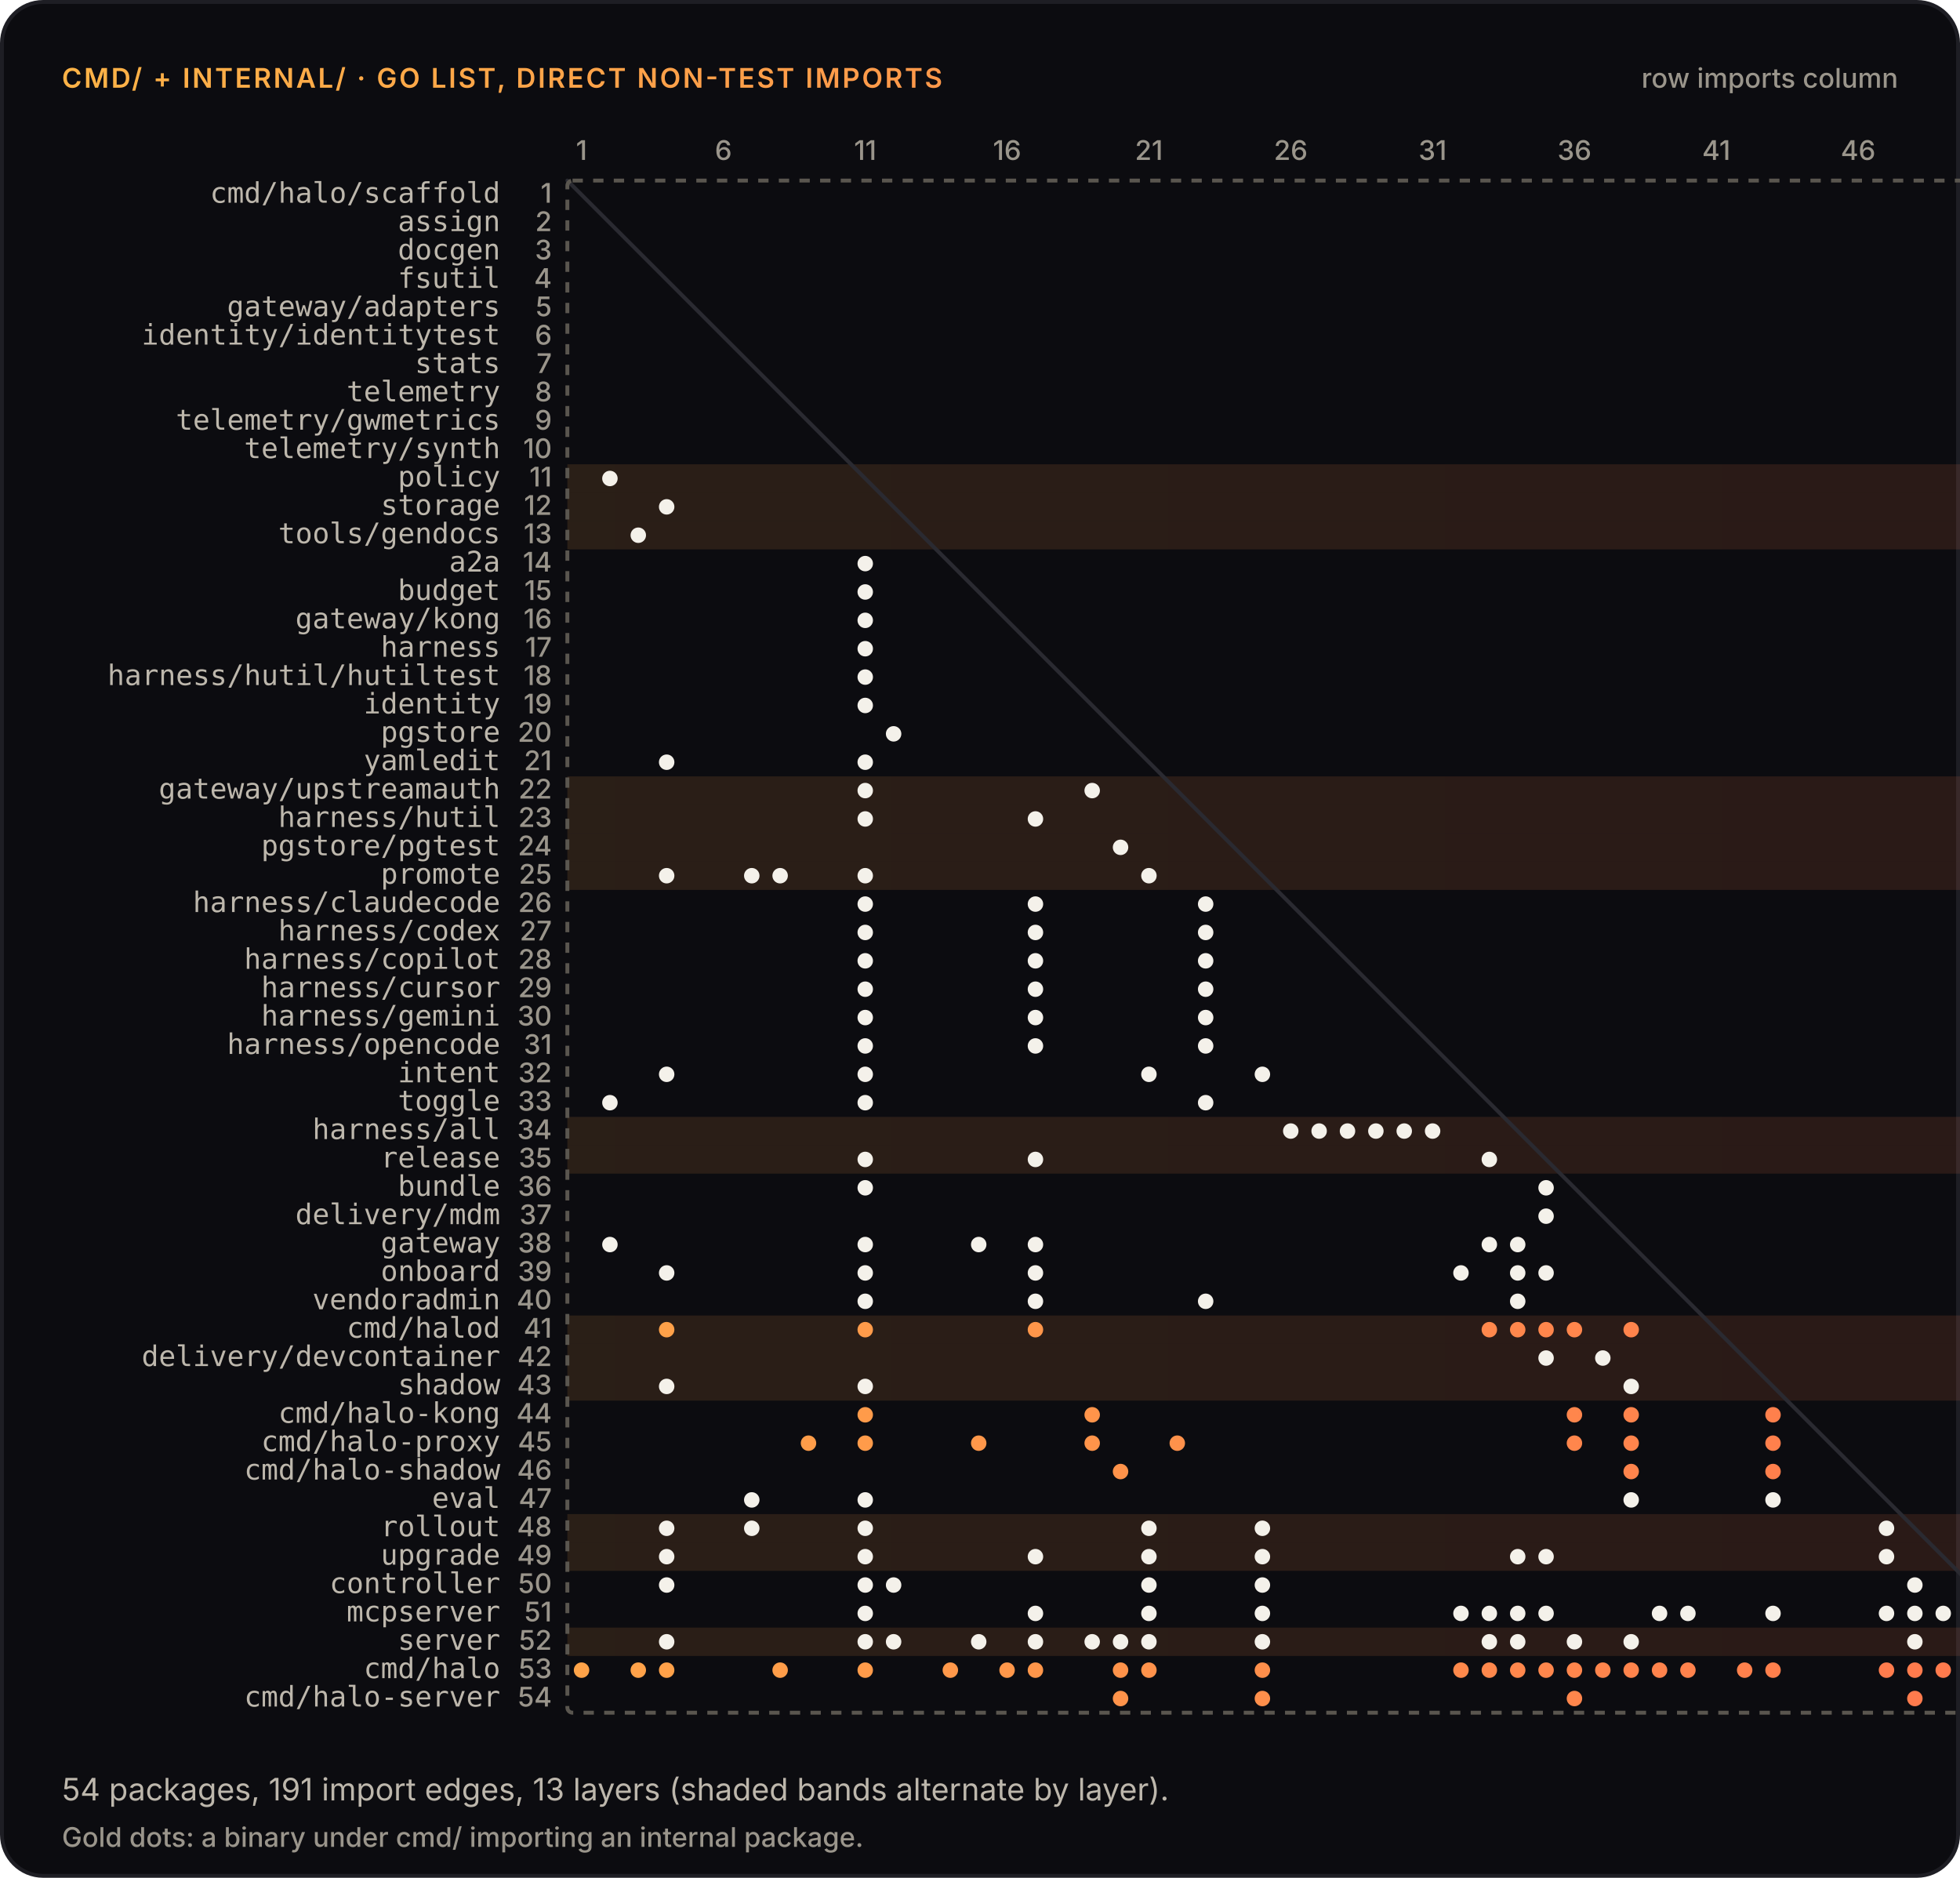
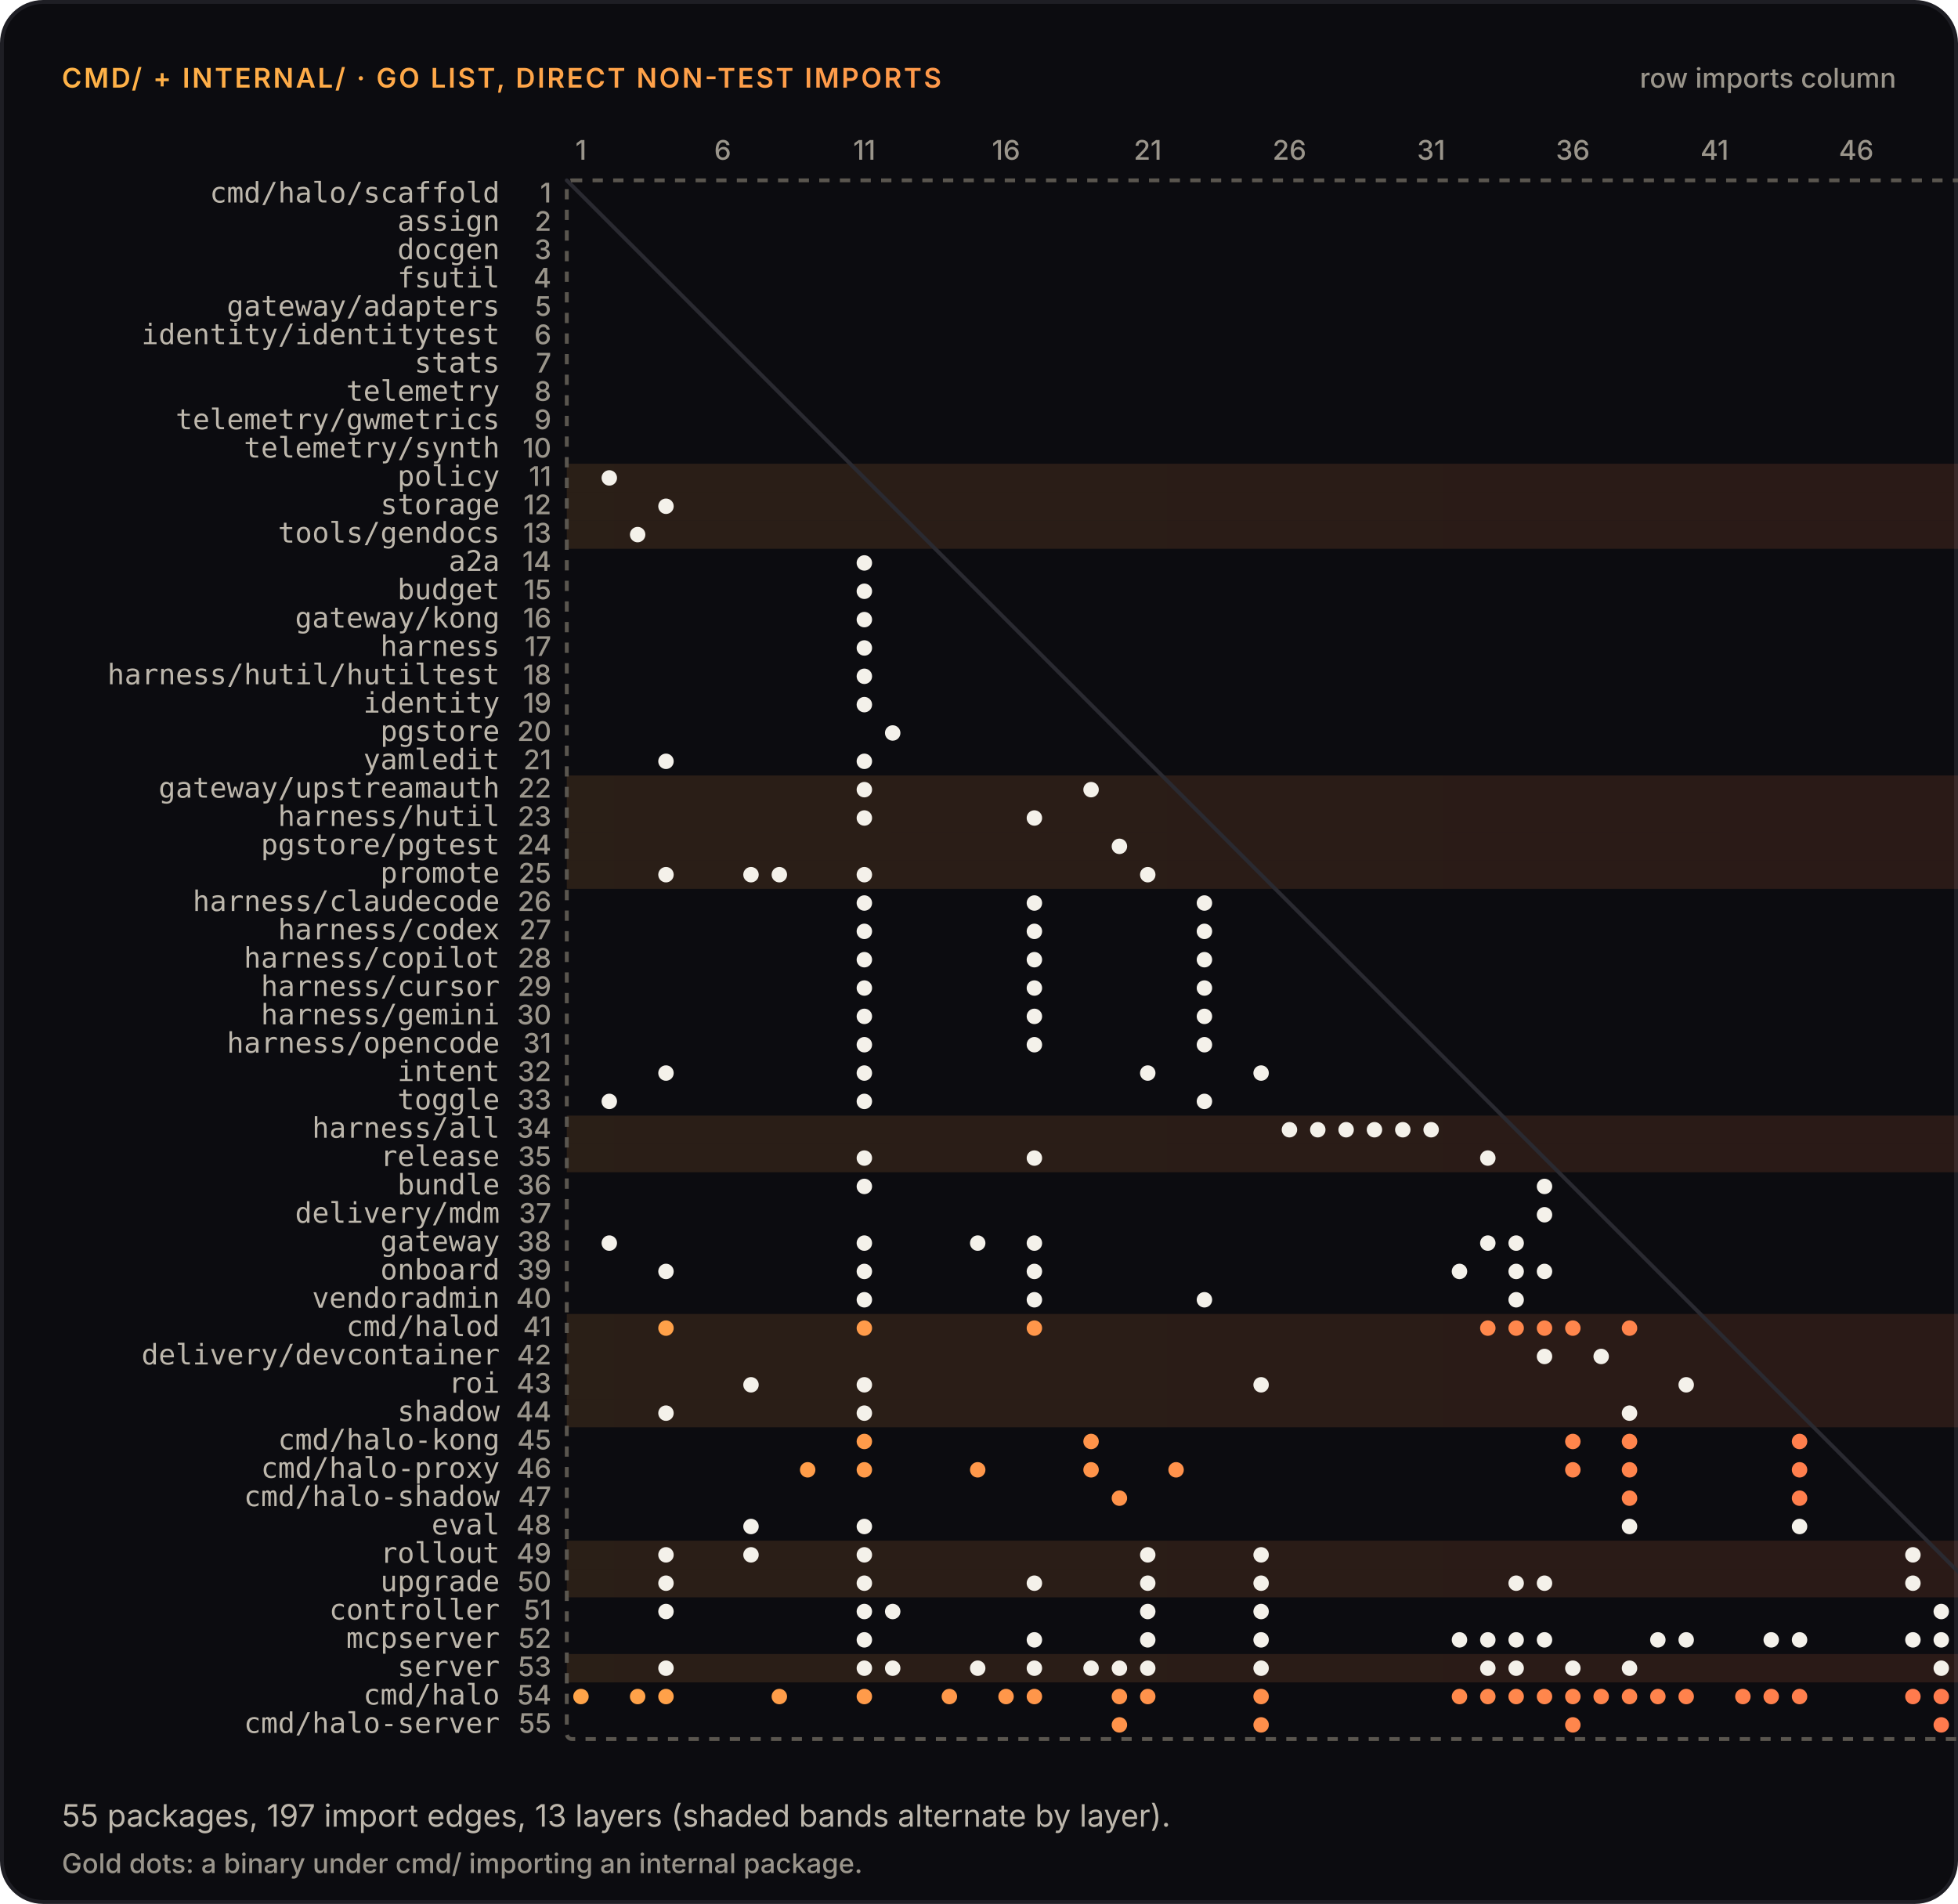
- <svg xmlns="http://www.w3.org/2000/svg" viewBox="0 0 760 728" width="760" height="728" role="img" aria-labelledby="t d" font-family="ui-sans-serif,-apple-system,Inter,'Segoe UI',sans-serif">
+ <svg xmlns="http://www.w3.org/2000/svg" viewBox="0 0 760 739" width="760" height="739" role="img" aria-labelledby="t d" font-family="ui-sans-serif,-apple-system,Inter,'Segoe UI',sans-serif">
  <style>
.cv{fill:#0c0c10;stroke:#1e1e24;stroke-width:1.5}
.card{fill:#121217;stroke:#2a2a31;stroke-width:1.5}
.soft{fill:url(#gs)}
.ring{fill:none;stroke:url(#ga);stroke-width:1.5}
.dcard{fill:#2a1414;stroke:#ff7a7a;stroke-width:1.5}
.ghost{fill:none;stroke:#5a564f;stroke-width:1.5;stroke-dasharray:4 4}
.zone{fill:#0f0f14;stroke:#24242b;stroke-width:1.5}
.chip{fill:#1a1a20;stroke:#2a2a31;stroke-width:1}
text{font-family:ui-sans-serif,-apple-system,Inter,'Segoe UI',sans-serif}
.t{font-size:13.5px;font-weight:600;fill:#f4f1ea}
.tm{font:600 12.5px ui-monospace,'SF Mono','JetBrains Mono',Menlo,Consolas,monospace;fill:#f4f1ea}
.td{fill:#ff7a7a}
.s{font-size:12px;fill:#bdb7ac}
.m{font:11px ui-monospace,'SF Mono','JetBrains Mono',Menlo,Consolas,monospace;fill:#bdb7ac}
.xs{font-size:10.5px;font-weight:500;fill:#9a958b}
.xm{font-family:ui-monospace,'SF Mono','JetBrains Mono',Menlo,Consolas,monospace;font-weight:400}
.xa{fill:url(#ga);font-weight:600}
.xd{fill:#ff7a7a;font-weight:600}
.xw{fill:#16130f;font-weight:600}
.k{font-size:10.5px;font-weight:600;letter-spacing:.08em;fill:#9a958b}
.ka{fill:url(#ga)}
.h1{font-size:42px;font-weight:700;letter-spacing:-.02em;fill:#f4f1ea}
.ln,.la,.ld,.lm{fill:none;stroke-width:1.5;stroke-linecap:round;stroke-linejoin:round}
.ln{stroke:#5a564f}.la{stroke:url(#ga)}.ld{stroke:#ff7a7a}.lm{stroke:#2a2a31}
.lane{stroke:#2a2a31;stroke-width:1.5;stroke-dasharray:3 4}
.dash{stroke-dasharray:5 5}
.dl{fill:#5a564f}.da{fill:url(#ga)}.dd{fill:#ff7a7a}
.pl{fill:#0c0c10}.pa{fill:#0c0c10;stroke:url(#ga);stroke-width:1}
.pd{fill:#2a1414;stroke:#ff7a7a;stroke-width:1}.ps{fill:url(#ga)}
.fa{fill:url(#ga)}.fs{fill:url(#gs)}.fm{fill:#1a1a20}.fd{fill:#ff7a7a}.ft{fill:#f4f1ea}
.bdg{fill:url(#ga)}.bn{font-size:9.5px;font-weight:700;fill:#16130f}
.ic{fill:none;stroke:url(#ga);stroke-width:1.75;stroke-linecap:round;stroke-linejoin:round}
.pkt{fill:url(#ga)}
.grow{transform-box:fill-box;transform-origin:left;animation:grow 4.8s cubic-bezier(.6,0,.2,1) infinite}
@keyframes grow{0%{transform:scaleX(.08)}25%{transform:scaleX(.3)}50%{transform:scaleX(.55)}75%,100%{transform:scaleX(1)}}
.flow{stroke-dasharray:4 6;animation:flow 1.1s linear infinite}
@keyframes flow{to{stroke-dashoffset:-20}}
.blink{animation:blink 3.2s ease-in-out infinite}
@keyframes blink{0%,100%{opacity:.18}35%,65%{opacity:1}}
.pulse{transform-box:fill-box;transform-origin:center;animation:pulse 2.8s ease-out infinite}
@keyframes pulse{0%{opacity:.55;transform:scale(.6)}100%{opacity:0;transform:scale(1.5)}}
@media (prefers-reduced-motion:reduce){.flow,.blink,.pulse,.grow{animation:none}.blink{opacity:1}.pulse,.pkt{display:none}}
</style>
  <defs>
    <linearGradient id="ga" gradientUnits="userSpaceOnUse" x1="0" y1="0" x2="760" y2="0">
      <stop offset="0" stop-color="#ffb547" />
      <stop offset="1" stop-color="#ff7a4d" />
    </linearGradient>
    <linearGradient id="gs" gradientUnits="userSpaceOnUse" x1="0" y1="0" x2="760" y2="0">
      <stop offset="0" stop-color="#ffb547" stop-opacity="0.12" />
      <stop offset="1" stop-color="#ff7a4d" stop-opacity="0.12" />
    </linearGradient>
    <filter id="sh" x="-10%" y="-10%" width="120%" height="140%">
      <feDropShadow dx="0" dy="1" stdDeviation="1.6" flood-color="#000000" flood-opacity="0.5" />
    </filter>
  </defs>
-   <rect class="cv" x=".75" y=".75" width="758.5" height="726.5" rx="16" />
+   <rect class="cv" x=".75" y=".75" width="758.5" height="737.5" rx="16" />
  <text class="k ka" x="24" y="34">CMD/ + INTERNAL/ · GO LIST, DIRECT NON-TEST IMPORTS</text>
  <text class="xs" x="736" y="34" text-anchor="end">row imports column</text>
  <text class="m" x="194" y="78.6" text-anchor="end">cmd/halo/scaffold</text>
  <text class="xs" x="214" y="78.6" text-anchor="end">1</text>
  <text class="m" x="194" y="89.6" text-anchor="end">assign</text>
  <text class="xs" x="214" y="89.6" text-anchor="end">2</text>
  <text class="m" x="194" y="100.6" text-anchor="end">docgen</text>
  <text class="xs" x="214" y="100.6" text-anchor="end">3</text>
  <text class="m" x="194" y="111.6" text-anchor="end">fsutil</text>
  <text class="xs" x="214" y="111.6" text-anchor="end">4</text>
  <text class="m" x="194" y="122.6" text-anchor="end">gateway/adapters</text>
  <text class="xs" x="214" y="122.6" text-anchor="end">5</text>
  <text class="m" x="194" y="133.6" text-anchor="end">identity/identitytest</text>
  <text class="xs" x="214" y="133.6" text-anchor="end">6</text>
  <text class="m" x="194" y="144.6" text-anchor="end">stats</text>
  <text class="xs" x="214" y="144.6" text-anchor="end">7</text>
  <text class="m" x="194" y="155.6" text-anchor="end">telemetry</text>
  <text class="xs" x="214" y="155.6" text-anchor="end">8</text>
  <text class="m" x="194" y="166.6" text-anchor="end">telemetry/gwmetrics</text>
  <text class="xs" x="214" y="166.6" text-anchor="end">9</text>
  <text class="m" x="194" y="177.6" text-anchor="end">telemetry/synth</text>
  <text class="xs" x="214" y="177.6" text-anchor="end">10</text>
-   <rect class="fs" x="220" y="180" width="594" height="11" />
+   <rect class="fs" x="220" y="180" width="605" height="11" />
  <text class="m" x="194" y="188.6" text-anchor="end">policy</text>
  <text class="xs" x="214" y="188.6" text-anchor="end">11</text>
-   <rect class="fs" x="220" y="191" width="594" height="11" />
+   <rect class="fs" x="220" y="191" width="605" height="11" />
  <text class="m" x="194" y="199.6" text-anchor="end">storage</text>
  <text class="xs" x="214" y="199.6" text-anchor="end">12</text>
-   <rect class="fs" x="220" y="202" width="594" height="11" />
+   <rect class="fs" x="220" y="202" width="605" height="11" />
  <text class="m" x="194" y="210.6" text-anchor="end">tools/gendocs</text>
  <text class="xs" x="214" y="210.6" text-anchor="end">13</text>
  <text class="m" x="194" y="221.6" text-anchor="end">a2a</text>
  <text class="xs" x="214" y="221.6" text-anchor="end">14</text>
  <text class="m" x="194" y="232.6" text-anchor="end">budget</text>
  <text class="xs" x="214" y="232.6" text-anchor="end">15</text>
  <text class="m" x="194" y="243.6" text-anchor="end">gateway/kong</text>
  <text class="xs" x="214" y="243.6" text-anchor="end">16</text>
  <text class="m" x="194" y="254.6" text-anchor="end">harness</text>
  <text class="xs" x="214" y="254.6" text-anchor="end">17</text>
  <text class="m" x="194" y="265.6" text-anchor="end">harness/hutil/hutiltest</text>
  <text class="xs" x="214" y="265.6" text-anchor="end">18</text>
  <text class="m" x="194" y="276.6" text-anchor="end">identity</text>
  <text class="xs" x="214" y="276.6" text-anchor="end">19</text>
  <text class="m" x="194" y="287.6" text-anchor="end">pgstore</text>
  <text class="xs" x="214" y="287.6" text-anchor="end">20</text>
  <text class="m" x="194" y="298.6" text-anchor="end">yamledit</text>
  <text class="xs" x="214" y="298.6" text-anchor="end">21</text>
-   <rect class="fs" x="220" y="301" width="594" height="11" />
+   <rect class="fs" x="220" y="301" width="605" height="11" />
  <text class="m" x="194" y="309.6" text-anchor="end">gateway/upstreamauth</text>
  <text class="xs" x="214" y="309.6" text-anchor="end">22</text>
-   <rect class="fs" x="220" y="312" width="594" height="11" />
+   <rect class="fs" x="220" y="312" width="605" height="11" />
  <text class="m" x="194" y="320.6" text-anchor="end">harness/hutil</text>
  <text class="xs" x="214" y="320.6" text-anchor="end">23</text>
-   <rect class="fs" x="220" y="323" width="594" height="11" />
+   <rect class="fs" x="220" y="323" width="605" height="11" />
  <text class="m" x="194" y="331.6" text-anchor="end">pgstore/pgtest</text>
  <text class="xs" x="214" y="331.6" text-anchor="end">24</text>
-   <rect class="fs" x="220" y="334" width="594" height="11" />
+   <rect class="fs" x="220" y="334" width="605" height="11" />
  <text class="m" x="194" y="342.6" text-anchor="end">promote</text>
  <text class="xs" x="214" y="342.6" text-anchor="end">25</text>
  <text class="m" x="194" y="353.6" text-anchor="end">harness/claudecode</text>
  <text class="xs" x="214" y="353.6" text-anchor="end">26</text>
  <text class="m" x="194" y="364.6" text-anchor="end">harness/codex</text>
  <text class="xs" x="214" y="364.6" text-anchor="end">27</text>
  <text class="m" x="194" y="375.6" text-anchor="end">harness/copilot</text>
  <text class="xs" x="214" y="375.6" text-anchor="end">28</text>
  <text class="m" x="194" y="386.6" text-anchor="end">harness/cursor</text>
  <text class="xs" x="214" y="386.6" text-anchor="end">29</text>
  <text class="m" x="194" y="397.6" text-anchor="end">harness/gemini</text>
  <text class="xs" x="214" y="397.6" text-anchor="end">30</text>
  <text class="m" x="194" y="408.6" text-anchor="end">harness/opencode</text>
  <text class="xs" x="214" y="408.6" text-anchor="end">31</text>
  <text class="m" x="194" y="419.6" text-anchor="end">intent</text>
  <text class="xs" x="214" y="419.6" text-anchor="end">32</text>
  <text class="m" x="194" y="430.6" text-anchor="end">toggle</text>
  <text class="xs" x="214" y="430.6" text-anchor="end">33</text>
-   <rect class="fs" x="220" y="433" width="594" height="11" />
+   <rect class="fs" x="220" y="433" width="605" height="11" />
  <text class="m" x="194" y="441.6" text-anchor="end">harness/all</text>
  <text class="xs" x="214" y="441.6" text-anchor="end">34</text>
-   <rect class="fs" x="220" y="444" width="594" height="11" />
+   <rect class="fs" x="220" y="444" width="605" height="11" />
  <text class="m" x="194" y="452.6" text-anchor="end">release</text>
  <text class="xs" x="214" y="452.6" text-anchor="end">35</text>
  <text class="m" x="194" y="463.6" text-anchor="end">bundle</text>
  <text class="xs" x="214" y="463.6" text-anchor="end">36</text>
  <text class="m" x="194" y="474.6" text-anchor="end">delivery/mdm</text>
  <text class="xs" x="214" y="474.6" text-anchor="end">37</text>
  <text class="m" x="194" y="485.6" text-anchor="end">gateway</text>
  <text class="xs" x="214" y="485.6" text-anchor="end">38</text>
  <text class="m" x="194" y="496.6" text-anchor="end">onboard</text>
  <text class="xs" x="214" y="496.6" text-anchor="end">39</text>
  <text class="m" x="194" y="507.6" text-anchor="end">vendoradmin</text>
  <text class="xs" x="214" y="507.6" text-anchor="end">40</text>
-   <rect class="fs" x="220" y="510" width="594" height="11" />
+   <rect class="fs" x="220" y="510" width="605" height="11" />
  <text class="m" x="194" y="518.6" text-anchor="end">cmd/halod</text>
  <text class="xs" x="214" y="518.6" text-anchor="end">41</text>
-   <rect class="fs" x="220" y="521" width="594" height="11" />
+   <rect class="fs" x="220" y="521" width="605" height="11" />
  <text class="m" x="194" y="529.6" text-anchor="end">delivery/devcontainer</text>
  <text class="xs" x="214" y="529.6" text-anchor="end">42</text>
-   <rect class="fs" x="220" y="532" width="594" height="11" />
-   <text class="m" x="194" y="540.6" text-anchor="end">shadow</text>
+   <rect class="fs" x="220" y="532" width="605" height="11" />
+   <text class="m" x="194" y="540.6" text-anchor="end">roi</text>
  <text class="xs" x="214" y="540.6" text-anchor="end">43</text>
-   <text class="m" x="194" y="551.6" text-anchor="end">cmd/halo-kong</text>
+   <rect class="fs" x="220" y="543" width="605" height="11" />
+   <text class="m" x="194" y="551.6" text-anchor="end">shadow</text>
  <text class="xs" x="214" y="551.6" text-anchor="end">44</text>
-   <text class="m" x="194" y="562.6" text-anchor="end">cmd/halo-proxy</text>
+   <text class="m" x="194" y="562.6" text-anchor="end">cmd/halo-kong</text>
  <text class="xs" x="214" y="562.6" text-anchor="end">45</text>
-   <text class="m" x="194" y="573.6" text-anchor="end">cmd/halo-shadow</text>
+   <text class="m" x="194" y="573.6" text-anchor="end">cmd/halo-proxy</text>
  <text class="xs" x="214" y="573.6" text-anchor="end">46</text>
-   <text class="m" x="194" y="584.6" text-anchor="end">eval</text>
+   <text class="m" x="194" y="584.6" text-anchor="end">cmd/halo-shadow</text>
  <text class="xs" x="214" y="584.6" text-anchor="end">47</text>
-   <rect class="fs" x="220" y="587" width="594" height="11" />
-   <text class="m" x="194" y="595.6" text-anchor="end">rollout</text>
+   <text class="m" x="194" y="595.6" text-anchor="end">eval</text>
  <text class="xs" x="214" y="595.6" text-anchor="end">48</text>
-   <rect class="fs" x="220" y="598" width="594" height="11" />
-   <text class="m" x="194" y="606.6" text-anchor="end">upgrade</text>
+   <rect class="fs" x="220" y="598" width="605" height="11" />
+   <text class="m" x="194" y="606.6" text-anchor="end">rollout</text>
  <text class="xs" x="214" y="606.6" text-anchor="end">49</text>
-   <text class="m" x="194" y="617.6" text-anchor="end">controller</text>
+   <rect class="fs" x="220" y="609" width="605" height="11" />
+   <text class="m" x="194" y="617.6" text-anchor="end">upgrade</text>
  <text class="xs" x="214" y="617.6" text-anchor="end">50</text>
-   <text class="m" x="194" y="628.6" text-anchor="end">mcpserver</text>
+   <text class="m" x="194" y="628.6" text-anchor="end">controller</text>
  <text class="xs" x="214" y="628.6" text-anchor="end">51</text>
-   <rect class="fs" x="220" y="631" width="594" height="11" />
-   <text class="m" x="194" y="639.6" text-anchor="end">server</text>
+   <text class="m" x="194" y="639.6" text-anchor="end">mcpserver</text>
  <text class="xs" x="214" y="639.6" text-anchor="end">52</text>
-   <text class="m" x="194" y="650.6" text-anchor="end">cmd/halo</text>
+   <rect class="fs" x="220" y="642" width="605" height="11" />
+   <text class="m" x="194" y="650.6" text-anchor="end">server</text>
  <text class="xs" x="214" y="650.6" text-anchor="end">53</text>
-   <text class="m" x="194" y="661.6" text-anchor="end">cmd/halo-server</text>
+   <text class="m" x="194" y="661.6" text-anchor="end">cmd/halo</text>
  <text class="xs" x="214" y="661.6" text-anchor="end">54</text>
+   <text class="m" x="194" y="672.6" text-anchor="end">cmd/halo-server</text>
+   <text class="xs" x="214" y="672.6" text-anchor="end">55</text>
  <text class="xs" x="225.5" y="62" text-anchor="middle">1</text>
  <text class="xs" x="280.5" y="62" text-anchor="middle">6</text>
  <text class="xs" x="335.5" y="62" text-anchor="middle">11</text>
  <text class="xs" x="390.5" y="62" text-anchor="middle">16</text>
  <text class="xs" x="445.5" y="62" text-anchor="middle">21</text>
  <text class="xs" x="500.5" y="62" text-anchor="middle">26</text>
  <text class="xs" x="555.5" y="62" text-anchor="middle">31</text>
  <text class="xs" x="610.5" y="62" text-anchor="middle">36</text>
  <text class="xs" x="665.5" y="62" text-anchor="middle">41</text>
  <text class="xs" x="720.5" y="62" text-anchor="middle">46</text>
  <text class="xs" x="775.5" y="62" text-anchor="middle">51</text>
-   <path class="lm" d="M220 70L814 664" />
-   <rect class="ghost" x="220" y="70" width="594" height="594" rx="2" />
+   <path class="lm" d="M220 70L825 675" />
+   <rect class="ghost" x="220" y="70" width="605" height="605" rx="2" />
  <circle class="ft" cx="236.5" cy="185.5" r="3" />
  <circle class="ft" cx="258.5" cy="196.5" r="3" />
  <circle class="ft" cx="247.5" cy="207.5" r="3" />
  <circle class="ft" cx="335.5" cy="218.5" r="3" />
  <circle class="ft" cx="335.5" cy="229.5" r="3" />
  <circle class="ft" cx="335.5" cy="240.5" r="3" />
  <circle class="ft" cx="335.5" cy="251.5" r="3" />
  <circle class="ft" cx="335.5" cy="262.5" r="3" />
  <circle class="ft" cx="335.5" cy="273.5" r="3" />
  <circle class="ft" cx="346.5" cy="284.5" r="3" />
  <circle class="ft" cx="258.5" cy="295.5" r="3" />
  <circle class="ft" cx="335.5" cy="295.5" r="3" />
  <circle class="ft" cx="423.5" cy="306.5" r="3" />
  <circle class="ft" cx="335.5" cy="306.5" r="3" />
  <circle class="ft" cx="401.5" cy="317.5" r="3" />
  <circle class="ft" cx="335.5" cy="317.5" r="3" />
  <circle class="ft" cx="434.5" cy="328.5" r="3" />
  <circle class="ft" cx="258.5" cy="339.5" r="3" />
  <circle class="ft" cx="335.5" cy="339.5" r="3" />
  <circle class="ft" cx="291.5" cy="339.5" r="3" />
  <circle class="ft" cx="302.5" cy="339.5" r="3" />
  <circle class="ft" cx="445.5" cy="339.5" r="3" />
  <circle class="ft" cx="401.5" cy="350.5" r="3" />
  <circle class="ft" cx="467.5" cy="350.5" r="3" />
  <circle class="ft" cx="335.5" cy="350.5" r="3" />
  <circle class="ft" cx="401.5" cy="361.5" r="3" />
  <circle class="ft" cx="467.5" cy="361.5" r="3" />
  <circle class="ft" cx="335.5" cy="361.5" r="3" />
  <circle class="ft" cx="401.5" cy="372.5" r="3" />
  <circle class="ft" cx="467.5" cy="372.5" r="3" />
  <circle class="ft" cx="335.5" cy="372.5" r="3" />
  <circle class="ft" cx="401.5" cy="383.5" r="3" />
  <circle class="ft" cx="467.5" cy="383.5" r="3" />
  <circle class="ft" cx="335.5" cy="383.5" r="3" />
  <circle class="ft" cx="401.5" cy="394.5" r="3" />
  <circle class="ft" cx="467.5" cy="394.5" r="3" />
  <circle class="ft" cx="335.5" cy="394.5" r="3" />
  <circle class="ft" cx="401.5" cy="405.5" r="3" />
  <circle class="ft" cx="467.5" cy="405.5" r="3" />
  <circle class="ft" cx="335.5" cy="405.5" r="3" />
  <circle class="ft" cx="258.5" cy="416.5" r="3" />
  <circle class="ft" cx="335.5" cy="416.5" r="3" />
  <circle class="ft" cx="489.5" cy="416.5" r="3" />
  <circle class="ft" cx="445.5" cy="416.5" r="3" />
  <circle class="ft" cx="236.5" cy="427.5" r="3" />
  <circle class="ft" cx="467.5" cy="427.5" r="3" />
  <circle class="ft" cx="335.5" cy="427.5" r="3" />
  <circle class="ft" cx="500.5" cy="438.5" r="3" />
  <circle class="ft" cx="511.5" cy="438.5" r="3" />
  <circle class="ft" cx="522.5" cy="438.5" r="3" />
  <circle class="ft" cx="533.5" cy="438.5" r="3" />
  <circle class="ft" cx="544.5" cy="438.5" r="3" />
  <circle class="ft" cx="555.5" cy="438.5" r="3" />
  <circle class="ft" cx="401.5" cy="449.5" r="3" />
  <circle class="ft" cx="335.5" cy="449.5" r="3" />
  <circle class="ft" cx="577.5" cy="449.5" r="3" />
  <circle class="ft" cx="335.5" cy="460.5" r="3" />
  <circle class="ft" cx="599.5" cy="460.5" r="3" />
  <circle class="ft" cx="599.5" cy="471.5" r="3" />
  <circle class="ft" cx="236.5" cy="482.5" r="3" />
  <circle class="ft" cx="379.5" cy="482.5" r="3" />
  <circle class="ft" cx="401.5" cy="482.5" r="3" />
  <circle class="ft" cx="588.5" cy="482.5" r="3" />
  <circle class="ft" cx="335.5" cy="482.5" r="3" />
  <circle class="ft" cx="577.5" cy="482.5" r="3" />
  <circle class="ft" cx="258.5" cy="493.5" r="3" />
  <circle class="ft" cx="401.5" cy="493.5" r="3" />
  <circle class="ft" cx="588.5" cy="493.5" r="3" />
  <circle class="ft" cx="566.5" cy="493.5" r="3" />
  <circle class="ft" cx="335.5" cy="493.5" r="3" />
  <circle class="ft" cx="599.5" cy="493.5" r="3" />
  <circle class="ft" cx="401.5" cy="504.5" r="3" />
  <circle class="ft" cx="588.5" cy="504.5" r="3" />
  <circle class="ft" cx="467.5" cy="504.5" r="3" />
  <circle class="ft" cx="335.5" cy="504.5" r="3" />
  <circle class="fa" cx="610.5" cy="515.5" r="3" />
  <circle class="fa" cx="258.5" cy="515.5" r="3" />
  <circle class="fa" cx="632.5" cy="515.5" r="3" />
  <circle class="fa" cx="401.5" cy="515.5" r="3" />
  <circle class="fa" cx="588.5" cy="515.5" r="3" />
  <circle class="fa" cx="335.5" cy="515.5" r="3" />
  <circle class="fa" cx="599.5" cy="515.5" r="3" />
  <circle class="fa" cx="577.5" cy="515.5" r="3" />
  <circle class="ft" cx="621.5" cy="526.5" r="3" />
  <circle class="ft" cx="599.5" cy="526.5" r="3" />
-   <circle class="ft" cx="258.5" cy="537.5" r="3" />
-   <circle class="ft" cx="632.5" cy="537.5" r="3" />
  <circle class="ft" cx="335.5" cy="537.5" r="3" />
-   <circle class="fa" cx="610.5" cy="548.5" r="3" />
-   <circle class="fa" cx="632.5" cy="548.5" r="3" />
-   <circle class="fa" cx="423.5" cy="548.5" r="3" />
-   <circle class="fa" cx="335.5" cy="548.5" r="3" />
-   <circle class="fa" cx="687.5" cy="548.5" r="3" />
-   <circle class="fa" cx="379.5" cy="559.5" r="3" />
+   <circle class="ft" cx="489.5" cy="537.5" r="3" />
+   <circle class="ft" cx="291.5" cy="537.5" r="3" />
+   <circle class="ft" cx="654.5" cy="537.5" r="3" />
+   <circle class="ft" cx="258.5" cy="548.5" r="3" />
+   <circle class="ft" cx="632.5" cy="548.5" r="3" />
+   <circle class="ft" cx="335.5" cy="548.5" r="3" />
  <circle class="fa" cx="610.5" cy="559.5" r="3" />
  <circle class="fa" cx="632.5" cy="559.5" r="3" />
-   <circle class="fa" cx="456.5" cy="559.5" r="3" />
  <circle class="fa" cx="423.5" cy="559.5" r="3" />
  <circle class="fa" cx="335.5" cy="559.5" r="3" />
-   <circle class="fa" cx="687.5" cy="559.5" r="3" />
-   <circle class="fa" cx="313.5" cy="559.5" r="3" />
+   <circle class="fa" cx="698.5" cy="559.5" r="3" />
+   <circle class="fa" cx="379.5" cy="570.5" r="3" />
+   <circle class="fa" cx="610.5" cy="570.5" r="3" />
  <circle class="fa" cx="632.5" cy="570.5" r="3" />
-   <circle class="fa" cx="434.5" cy="570.5" r="3" />
-   <circle class="fa" cx="687.5" cy="570.5" r="3" />
-   <circle class="ft" cx="632.5" cy="581.5" r="3" />
-   <circle class="ft" cx="335.5" cy="581.5" r="3" />
-   <circle class="ft" cx="687.5" cy="581.5" r="3" />
-   <circle class="ft" cx="291.5" cy="581.5" r="3" />
-   <circle class="ft" cx="731.5" cy="592.5" r="3" />
-   <circle class="ft" cx="258.5" cy="592.5" r="3" />
+   <circle class="fa" cx="456.5" cy="570.5" r="3" />
+   <circle class="fa" cx="423.5" cy="570.5" r="3" />
+   <circle class="fa" cx="335.5" cy="570.5" r="3" />
+   <circle class="fa" cx="698.5" cy="570.5" r="3" />
+   <circle class="fa" cx="313.5" cy="570.5" r="3" />
+   <circle class="fa" cx="632.5" cy="581.5" r="3" />
+   <circle class="fa" cx="434.5" cy="581.5" r="3" />
+   <circle class="fa" cx="698.5" cy="581.5" r="3" />
+   <circle class="ft" cx="632.5" cy="592.5" r="3" />
  <circle class="ft" cx="335.5" cy="592.5" r="3" />
-   <circle class="ft" cx="489.5" cy="592.5" r="3" />
+   <circle class="ft" cx="698.5" cy="592.5" r="3" />
  <circle class="ft" cx="291.5" cy="592.5" r="3" />
-   <circle class="ft" cx="445.5" cy="592.5" r="3" />
-   <circle class="ft" cx="731.5" cy="603.5" r="3" />
+   <circle class="ft" cx="742.5" cy="603.5" r="3" />
  <circle class="ft" cx="258.5" cy="603.5" r="3" />
-   <circle class="ft" cx="401.5" cy="603.5" r="3" />
-   <circle class="ft" cx="588.5" cy="603.5" r="3" />
  <circle class="ft" cx="335.5" cy="603.5" r="3" />
  <circle class="ft" cx="489.5" cy="603.5" r="3" />
-   <circle class="ft" cx="599.5" cy="603.5" r="3" />
+   <circle class="ft" cx="291.5" cy="603.5" r="3" />
  <circle class="ft" cx="445.5" cy="603.5" r="3" />
+   <circle class="ft" cx="742.5" cy="614.5" r="3" />
  <circle class="ft" cx="258.5" cy="614.5" r="3" />
+   <circle class="ft" cx="401.5" cy="614.5" r="3" />
+   <circle class="ft" cx="588.5" cy="614.5" r="3" />
  <circle class="ft" cx="335.5" cy="614.5" r="3" />
  <circle class="ft" cx="489.5" cy="614.5" r="3" />
-   <circle class="ft" cx="742.5" cy="614.5" r="3" />
-   <circle class="ft" cx="346.5" cy="614.5" r="3" />
+   <circle class="ft" cx="599.5" cy="614.5" r="3" />
  <circle class="ft" cx="445.5" cy="614.5" r="3" />
-   <circle class="ft" cx="731.5" cy="625.5" r="3" />
-   <circle class="ft" cx="401.5" cy="625.5" r="3" />
-   <circle class="ft" cx="588.5" cy="625.5" r="3" />
-   <circle class="ft" cx="566.5" cy="625.5" r="3" />
-   <circle class="ft" cx="643.5" cy="625.5" r="3" />
+   <circle class="ft" cx="258.5" cy="625.5" r="3" />
  <circle class="ft" cx="335.5" cy="625.5" r="3" />
  <circle class="ft" cx="489.5" cy="625.5" r="3" />
-   <circle class="ft" cx="599.5" cy="625.5" r="3" />
-   <circle class="ft" cx="742.5" cy="625.5" r="3" />
-   <circle class="ft" cx="687.5" cy="625.5" r="3" />
-   <circle class="ft" cx="577.5" cy="625.5" r="3" />
  <circle class="ft" cx="753.5" cy="625.5" r="3" />
-   <circle class="ft" cx="654.5" cy="625.5" r="3" />
+   <circle class="ft" cx="346.5" cy="625.5" r="3" />
  <circle class="ft" cx="445.5" cy="625.5" r="3" />
-   <circle class="ft" cx="379.5" cy="636.5" r="3" />
-   <circle class="ft" cx="610.5" cy="636.5" r="3" />
-   <circle class="ft" cx="764.5" cy="636.5" r="3" />
-   <circle class="ft" cx="258.5" cy="636.5" r="3" />
-   <circle class="ft" cx="632.5" cy="636.5" r="3" />
+   <circle class="ft" cx="742.5" cy="636.5" r="3" />
  <circle class="ft" cx="401.5" cy="636.5" r="3" />
  <circle class="ft" cx="588.5" cy="636.5" r="3" />
-   <circle class="ft" cx="423.5" cy="636.5" r="3" />
-   <circle class="ft" cx="434.5" cy="636.5" r="3" />
+   <circle class="ft" cx="566.5" cy="636.5" r="3" />
+   <circle class="ft" cx="643.5" cy="636.5" r="3" />
  <circle class="ft" cx="335.5" cy="636.5" r="3" />
  <circle class="ft" cx="489.5" cy="636.5" r="3" />
-   <circle class="ft" cx="742.5" cy="636.5" r="3" />
-   <circle class="ft" cx="346.5" cy="636.5" r="3" />
+   <circle class="ft" cx="599.5" cy="636.5" r="3" />
+   <circle class="ft" cx="687.5" cy="636.5" r="3" />
+   <circle class="ft" cx="753.5" cy="636.5" r="3" />
+   <circle class="ft" cx="698.5" cy="636.5" r="3" />
  <circle class="ft" cx="577.5" cy="636.5" r="3" />
+   <circle class="ft" cx="764.5" cy="636.5" r="3" />
+   <circle class="ft" cx="654.5" cy="636.5" r="3" />
  <circle class="ft" cx="445.5" cy="636.5" r="3" />
-   <circle class="fa" cx="225.5" cy="647.5" r="3" />
-   <circle class="fa" cx="368.5" cy="647.5" r="3" />
-   <circle class="fa" cx="610.5" cy="647.5" r="3" />
-   <circle class="fa" cx="764.5" cy="647.5" r="3" />
-   <circle class="fa" cx="676.5" cy="647.5" r="3" />
-   <circle class="fa" cx="621.5" cy="647.5" r="3" />
-   <circle class="fa" cx="247.5" cy="647.5" r="3" />
-   <circle class="fa" cx="731.5" cy="647.5" r="3" />
-   <circle class="fa" cx="258.5" cy="647.5" r="3" />
-   <circle class="fa" cx="632.5" cy="647.5" r="3" />
-   <circle class="fa" cx="390.5" cy="647.5" r="3" />
-   <circle class="fa" cx="401.5" cy="647.5" r="3" />
-   <circle class="fa" cx="588.5" cy="647.5" r="3" />
-   <circle class="fa" cx="566.5" cy="647.5" r="3" />
-   <circle class="fa" cx="775.5" cy="647.5" r="3" />
-   <circle class="fa" cx="643.5" cy="647.5" r="3" />
-   <circle class="fa" cx="434.5" cy="647.5" r="3" />
-   <circle class="fa" cx="335.5" cy="647.5" r="3" />
-   <circle class="fa" cx="489.5" cy="647.5" r="3" />
-   <circle class="fa" cx="599.5" cy="647.5" r="3" />
-   <circle class="fa" cx="742.5" cy="647.5" r="3" />
-   <circle class="fa" cx="786.5" cy="647.5" r="3" />
-   <circle class="fa" cx="687.5" cy="647.5" r="3" />
-   <circle class="fa" cx="302.5" cy="647.5" r="3" />
-   <circle class="fa" cx="577.5" cy="647.5" r="3" />
-   <circle class="fa" cx="753.5" cy="647.5" r="3" />
-   <circle class="fa" cx="654.5" cy="647.5" r="3" />
-   <circle class="fa" cx="445.5" cy="647.5" r="3" />
+   <circle class="ft" cx="379.5" cy="647.5" r="3" />
+   <circle class="ft" cx="610.5" cy="647.5" r="3" />
+   <circle class="ft" cx="775.5" cy="647.5" r="3" />
+   <circle class="ft" cx="258.5" cy="647.5" r="3" />
+   <circle class="ft" cx="632.5" cy="647.5" r="3" />
+   <circle class="ft" cx="401.5" cy="647.5" r="3" />
+   <circle class="ft" cx="588.5" cy="647.5" r="3" />
+   <circle class="ft" cx="423.5" cy="647.5" r="3" />
+   <circle class="ft" cx="434.5" cy="647.5" r="3" />
+   <circle class="ft" cx="335.5" cy="647.5" r="3" />
+   <circle class="ft" cx="489.5" cy="647.5" r="3" />
+   <circle class="ft" cx="753.5" cy="647.5" r="3" />
+   <circle class="ft" cx="346.5" cy="647.5" r="3" />
+   <circle class="ft" cx="577.5" cy="647.5" r="3" />
+   <circle class="ft" cx="445.5" cy="647.5" r="3" />
+   <circle class="fa" cx="225.5" cy="658.5" r="3" />
+   <circle class="fa" cx="368.5" cy="658.5" r="3" />
  <circle class="fa" cx="610.5" cy="658.5" r="3" />
+   <circle class="fa" cx="775.5" cy="658.5" r="3" />
+   <circle class="fa" cx="676.5" cy="658.5" r="3" />
+   <circle class="fa" cx="621.5" cy="658.5" r="3" />
+   <circle class="fa" cx="247.5" cy="658.5" r="3" />
+   <circle class="fa" cx="742.5" cy="658.5" r="3" />
+   <circle class="fa" cx="258.5" cy="658.5" r="3" />
+   <circle class="fa" cx="632.5" cy="658.5" r="3" />
+   <circle class="fa" cx="390.5" cy="658.5" r="3" />
+   <circle class="fa" cx="401.5" cy="658.5" r="3" />
+   <circle class="fa" cx="588.5" cy="658.5" r="3" />
+   <circle class="fa" cx="566.5" cy="658.5" r="3" />
+   <circle class="fa" cx="786.5" cy="658.5" r="3" />
+   <circle class="fa" cx="643.5" cy="658.5" r="3" />
+   <circle class="fa" cx="434.5" cy="658.5" r="3" />
+   <circle class="fa" cx="335.5" cy="658.5" r="3" />
+   <circle class="fa" cx="489.5" cy="658.5" r="3" />
+   <circle class="fa" cx="599.5" cy="658.5" r="3" />
+   <circle class="fa" cx="687.5" cy="658.5" r="3" />
+   <circle class="fa" cx="753.5" cy="658.5" r="3" />
+   <circle class="fa" cx="797.5" cy="658.5" r="3" />
+   <circle class="fa" cx="698.5" cy="658.5" r="3" />
+   <circle class="fa" cx="302.5" cy="658.5" r="3" />
+   <circle class="fa" cx="577.5" cy="658.5" r="3" />
  <circle class="fa" cx="764.5" cy="658.5" r="3" />
-   <circle class="fa" cx="434.5" cy="658.5" r="3" />
-   <circle class="fa" cx="489.5" cy="658.5" r="3" />
-   <circle class="fa" cx="742.5" cy="658.5" r="3" />
-   <circle class="fa" cx="786.5" cy="658.5" r="3" />
-   <text class="s" x="24" y="698">54 packages, 191 import edges, 13 layers (shaded bands alternate by layer).</text>
-   <text class="xs" x="24" y="716">Gold dots: a binary under cmd/ importing an internal package.</text>
+   <circle class="fa" cx="654.5" cy="658.5" r="3" />
+   <circle class="fa" cx="445.5" cy="658.5" r="3" />
+   <circle class="fa" cx="610.5" cy="669.5" r="3" />
+   <circle class="fa" cx="775.5" cy="669.5" r="3" />
+   <circle class="fa" cx="434.5" cy="669.5" r="3" />
+   <circle class="fa" cx="489.5" cy="669.5" r="3" />
+   <circle class="fa" cx="753.5" cy="669.5" r="3" />
+   <circle class="fa" cx="797.5" cy="669.5" r="3" />
+   <text class="s" x="24" y="709">55 packages, 197 import edges, 13 layers (shaded bands alternate by layer).</text>
+   <text class="xs" x="24" y="727">Gold dots: a binary under cmd/ importing an internal package.</text>
</svg>
